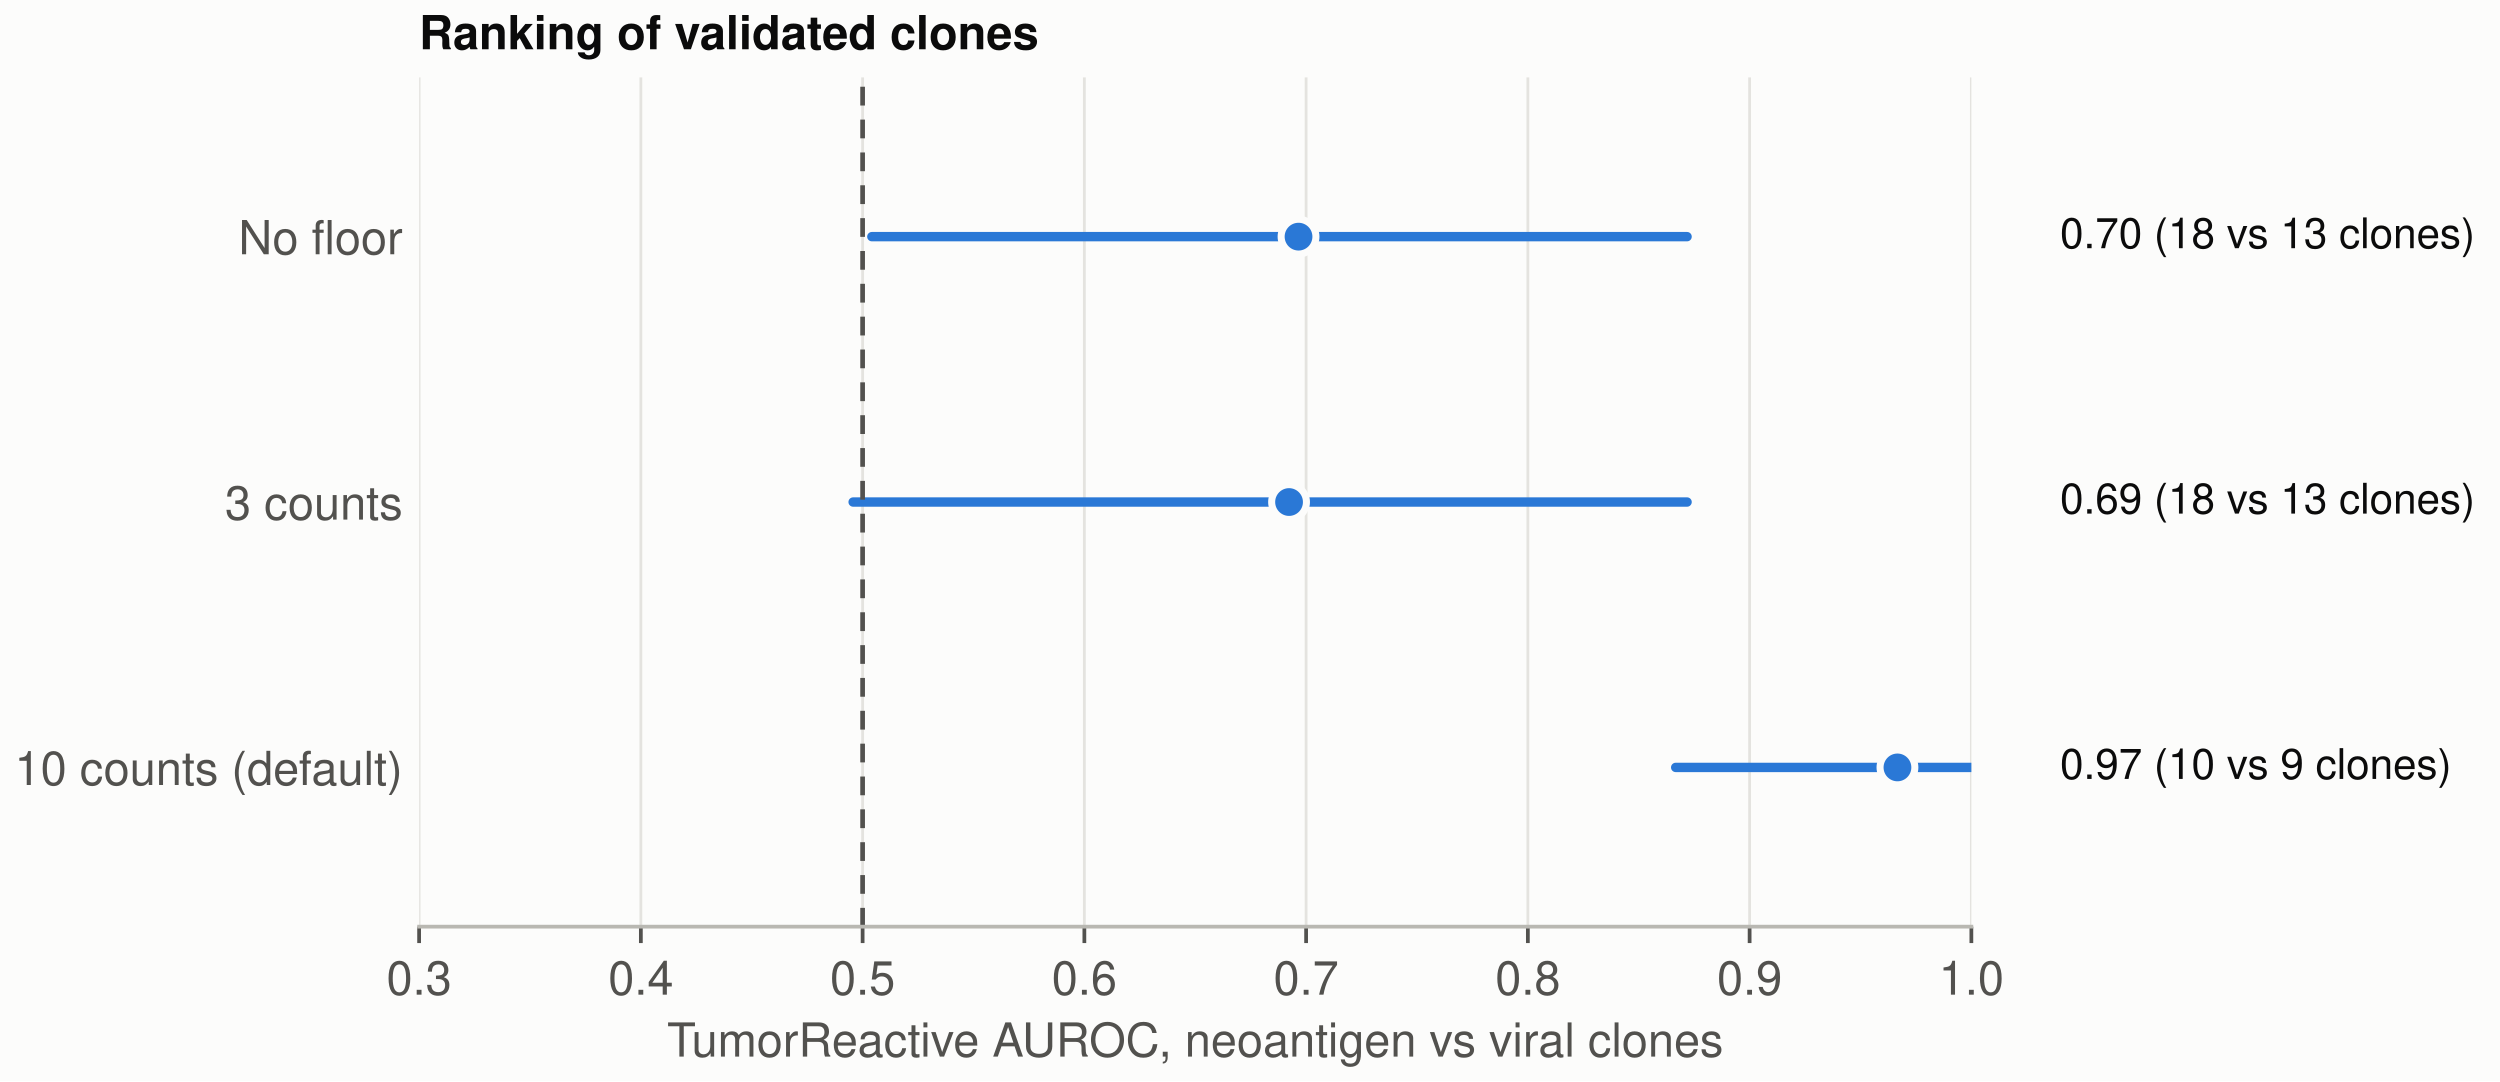
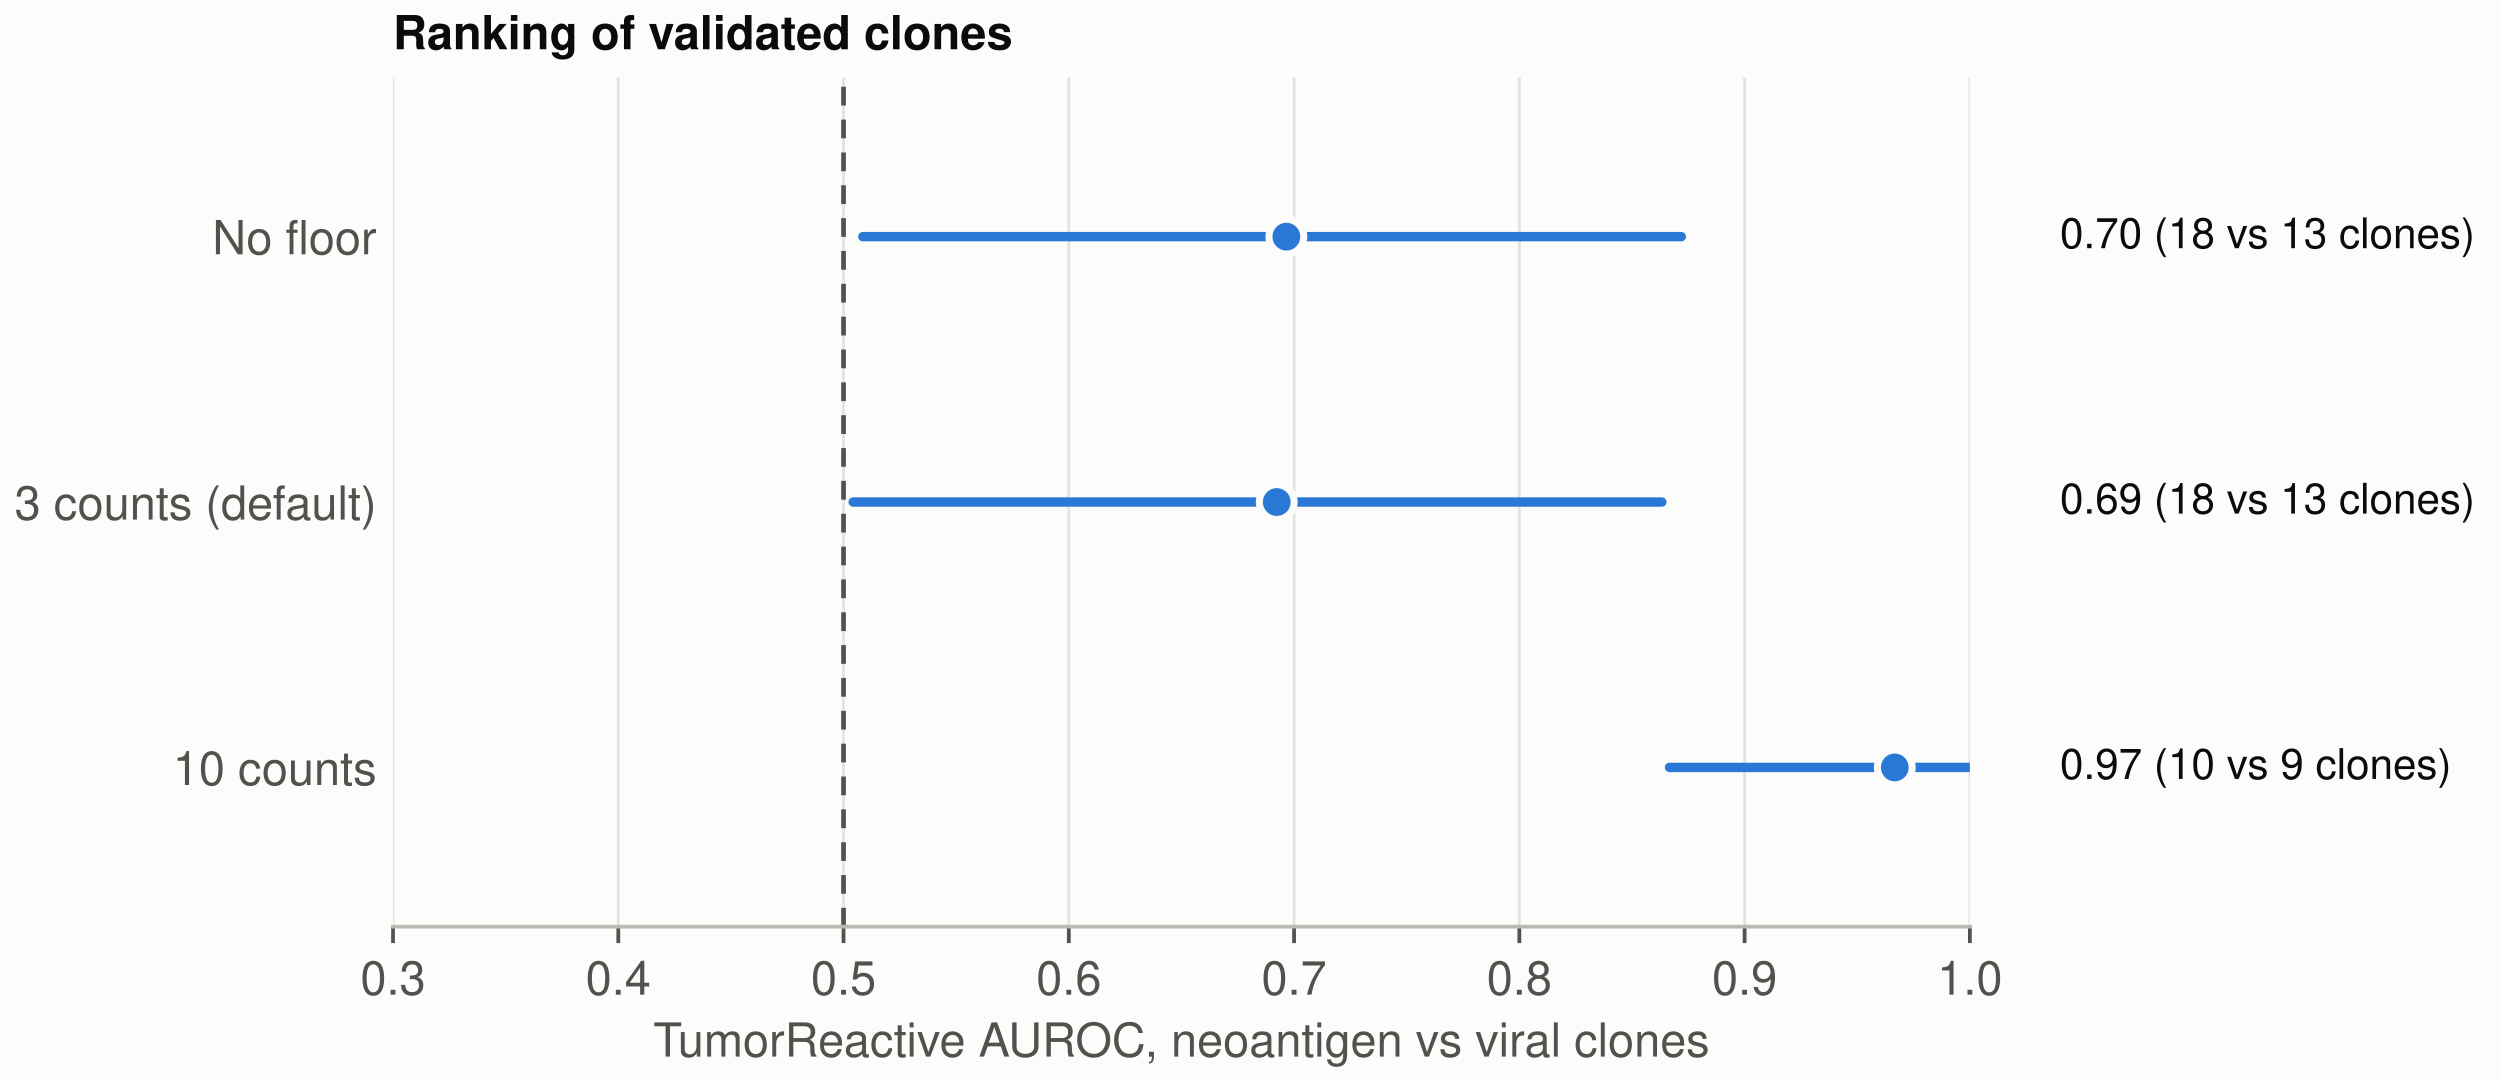
<svg xmlns="http://www.w3.org/2000/svg" xmlns:xlink="http://www.w3.org/1999/xlink" width="532.8pt" height="230.4pt" viewBox="0 0 532.8 230.4" version="1.1">
  <defs>
    <style type="text/css">*{stroke-linejoin: round; stroke-linecap: butt}</style>
  </defs>
  <g id="figure_1">
    <g id="patch_1">
      <path d="M 0 230.4  L 532.8 230.4  L 532.8 0  L 0 0  z " style="fill: #fcfcfb" />
    </g>
    <g id="axes_1">
      <g id="patch_2">
-         <path d="M 89.321 197.488  L 420.137 197.488  L 420.137 16.5  L 89.321 16.5  z " style="fill: #fcfcfb" />
+         <path d="M 83.76 197.488  L 419.819 197.488  L 419.819 16.5  L 83.76 16.5  z " style="fill: #fcfcfb" />
      </g>
      <g id="matplotlib.axis_1">
        <g id="xtick_1">
          <g id="line2d_1">
-             <path d="M 89.321 197.488  L 89.321 16.5  " clip-path="url(#p393be99a07)" style="fill: none; stroke: #e4e3df; stroke-width: 0.6; stroke-linecap: square" />
+             <path d="M 83.76 197.488  L 83.76 16.5  " clip-path="url(#p574e900d05)" style="fill: none; stroke: #e4e3df; stroke-width: 0.6; stroke-linecap: square" />
          </g>
          <g id="line2d_2">
            <defs>
              <path id="mc6937c2ae9" d="M 0 0  L 0 3.5  " style="stroke: #52514e; stroke-width: 0.8" />
            </defs>
            <g>
-               <use xlink:href="#mc6937c2ae9" x="89.321" y="197.488" style="fill: #52514e; stroke: #52514e; stroke-width: 0.8" />
+               <use xlink:href="#mc6937c2ae9" x="83.76" y="197.488" style="fill: #52514e; stroke: #52514e; stroke-width: 0.8" />
            </g>
          </g>
          <g id="text_1">
-             <text style="font-size: 10px; font-family: 'Helvetica', 'Arial', 'DejaVu Sans'; text-anchor: middle; fill: #52514e" x="89.321" y="211.988" transform="rotate(-0 89.32055 211.988)">0.3</text>
+             <text style="font-size: 10px; font-family: 'Helvetica', 'Arial', 'DejaVu Sans'; text-anchor: middle; fill: #52514e" x="83.76" y="211.988" transform="rotate(-0 83.75961 211.988)">0.3</text>
          </g>
        </g>
        <g id="xtick_2">
          <g id="line2d_3">
-             <path d="M 136.58 197.488  L 136.58 16.5  " clip-path="url(#p393be99a07)" style="fill: none; stroke: #e4e3df; stroke-width: 0.6; stroke-linecap: square" />
+             <path d="M 131.768 197.488  L 131.768 16.5  " clip-path="url(#p574e900d05)" style="fill: none; stroke: #e4e3df; stroke-width: 0.6; stroke-linecap: square" />
          </g>
          <g id="line2d_4">
            <g>
-               <use xlink:href="#mc6937c2ae9" x="136.58" y="197.488" style="fill: #52514e; stroke: #52514e; stroke-width: 0.8" />
+               <use xlink:href="#mc6937c2ae9" x="131.768" y="197.488" style="fill: #52514e; stroke: #52514e; stroke-width: 0.8" />
            </g>
          </g>
          <g id="text_2">
-             <text style="font-size: 10px; font-family: 'Helvetica', 'Arial', 'DejaVu Sans'; text-anchor: middle; fill: #52514e" x="136.58" y="211.988" transform="rotate(-0 136.58 211.988)">0.4</text>
+             <text style="font-size: 10px; font-family: 'Helvetica', 'Arial', 'DejaVu Sans'; text-anchor: middle; fill: #52514e" x="131.768" y="211.988" transform="rotate(-0 131.7681 211.988)">0.4</text>
          </g>
        </g>
        <g id="xtick_3">
          <g id="line2d_5">
-             <path d="M 183.84 197.488  L 183.84 16.5  " clip-path="url(#p393be99a07)" style="fill: none; stroke: #e4e3df; stroke-width: 0.6; stroke-linecap: square" />
+             <path d="M 179.777 197.488  L 179.777 16.5  " clip-path="url(#p574e900d05)" style="fill: none; stroke: #e4e3df; stroke-width: 0.6; stroke-linecap: square" />
          </g>
          <g id="line2d_6">
            <g>
-               <use xlink:href="#mc6937c2ae9" x="183.84" y="197.488" style="fill: #52514e; stroke: #52514e; stroke-width: 0.8" />
+               <use xlink:href="#mc6937c2ae9" x="179.777" y="197.488" style="fill: #52514e; stroke: #52514e; stroke-width: 0.8" />
            </g>
          </g>
          <g id="text_3">
-             <text style="font-size: 10px; font-family: 'Helvetica', 'Arial', 'DejaVu Sans'; text-anchor: middle; fill: #52514e" x="183.84" y="211.988" transform="rotate(-0 183.8395 211.988)">0.5</text>
+             <text style="font-size: 10px; font-family: 'Helvetica', 'Arial', 'DejaVu Sans'; text-anchor: middle; fill: #52514e" x="179.777" y="211.988" transform="rotate(-0 179.7766 211.988)">0.5</text>
          </g>
        </g>
        <g id="xtick_4">
          <g id="line2d_7">
-             <path d="M 231.099 197.488  L 231.099 16.5  " clip-path="url(#p393be99a07)" style="fill: none; stroke: #e4e3df; stroke-width: 0.6; stroke-linecap: square" />
+             <path d="M 227.785 197.488  L 227.785 16.5  " clip-path="url(#p574e900d05)" style="fill: none; stroke: #e4e3df; stroke-width: 0.6; stroke-linecap: square" />
          </g>
          <g id="line2d_8">
            <g>
-               <use xlink:href="#mc6937c2ae9" x="231.099" y="197.488" style="fill: #52514e; stroke: #52514e; stroke-width: 0.8" />
+               <use xlink:href="#mc6937c2ae9" x="227.785" y="197.488" style="fill: #52514e; stroke: #52514e; stroke-width: 0.8" />
            </g>
          </g>
          <g id="text_4">
-             <text style="font-size: 10px; font-family: 'Helvetica', 'Arial', 'DejaVu Sans'; text-anchor: middle; fill: #52514e" x="231.099" y="211.988" transform="rotate(-0 231.099 211.988)">0.6</text>
+             <text style="font-size: 10px; font-family: 'Helvetica', 'Arial', 'DejaVu Sans'; text-anchor: middle; fill: #52514e" x="227.785" y="211.988" transform="rotate(-0 227.7851 211.988)">0.6</text>
          </g>
        </g>
        <g id="xtick_5">
          <g id="line2d_9">
-             <path d="M 278.358 197.488  L 278.358 16.5  " clip-path="url(#p393be99a07)" style="fill: none; stroke: #e4e3df; stroke-width: 0.6; stroke-linecap: square" />
+             <path d="M 275.794 197.488  L 275.794 16.5  " clip-path="url(#p574e900d05)" style="fill: none; stroke: #e4e3df; stroke-width: 0.6; stroke-linecap: square" />
          </g>
          <g id="line2d_10">
            <g>
-               <use xlink:href="#mc6937c2ae9" x="278.358" y="197.488" style="fill: #52514e; stroke: #52514e; stroke-width: 0.8" />
+               <use xlink:href="#mc6937c2ae9" x="275.794" y="197.488" style="fill: #52514e; stroke: #52514e; stroke-width: 0.8" />
            </g>
          </g>
          <g id="text_5">
-             <text style="font-size: 10px; font-family: 'Helvetica', 'Arial', 'DejaVu Sans'; text-anchor: middle; fill: #52514e" x="278.358" y="211.988" transform="rotate(-0 278.3585 211.988)">0.7</text>
+             <text style="font-size: 10px; font-family: 'Helvetica', 'Arial', 'DejaVu Sans'; text-anchor: middle; fill: #52514e" x="275.794" y="211.988" transform="rotate(-0 275.7936 211.988)">0.7</text>
          </g>
        </g>
        <g id="xtick_6">
          <g id="line2d_11">
-             <path d="M 325.618 197.488  L 325.618 16.5  " clip-path="url(#p393be99a07)" style="fill: none; stroke: #e4e3df; stroke-width: 0.6; stroke-linecap: square" />
+             <path d="M 323.802 197.488  L 323.802 16.5  " clip-path="url(#p574e900d05)" style="fill: none; stroke: #e4e3df; stroke-width: 0.6; stroke-linecap: square" />
          </g>
          <g id="line2d_12">
            <g>
-               <use xlink:href="#mc6937c2ae9" x="325.618" y="197.488" style="fill: #52514e; stroke: #52514e; stroke-width: 0.8" />
+               <use xlink:href="#mc6937c2ae9" x="323.802" y="197.488" style="fill: #52514e; stroke: #52514e; stroke-width: 0.8" />
            </g>
          </g>
          <g id="text_6">
-             <text style="font-size: 10px; font-family: 'Helvetica', 'Arial', 'DejaVu Sans'; text-anchor: middle; fill: #52514e" x="325.618" y="211.988" transform="rotate(-0 325.6179 211.988)">0.8</text>
+             <text style="font-size: 10px; font-family: 'Helvetica', 'Arial', 'DejaVu Sans'; text-anchor: middle; fill: #52514e" x="323.802" y="211.988" transform="rotate(-0 323.8021 211.988)">0.8</text>
          </g>
        </g>
        <g id="xtick_7">
          <g id="line2d_13">
-             <path d="M 372.877 197.488  L 372.877 16.5  " clip-path="url(#p393be99a07)" style="fill: none; stroke: #e4e3df; stroke-width: 0.6; stroke-linecap: square" />
+             <path d="M 371.811 197.488  L 371.811 16.5  " clip-path="url(#p574e900d05)" style="fill: none; stroke: #e4e3df; stroke-width: 0.6; stroke-linecap: square" />
          </g>
          <g id="line2d_14">
            <g>
-               <use xlink:href="#mc6937c2ae9" x="372.877" y="197.488" style="fill: #52514e; stroke: #52514e; stroke-width: 0.8" />
+               <use xlink:href="#mc6937c2ae9" x="371.811" y="197.488" style="fill: #52514e; stroke: #52514e; stroke-width: 0.8" />
            </g>
          </g>
          <g id="text_7">
-             <text style="font-size: 10px; font-family: 'Helvetica', 'Arial', 'DejaVu Sans'; text-anchor: middle; fill: #52514e" x="372.877" y="211.988" transform="rotate(-0 372.8774 211.988)">0.9</text>
+             <text style="font-size: 10px; font-family: 'Helvetica', 'Arial', 'DejaVu Sans'; text-anchor: middle; fill: #52514e" x="371.811" y="211.988" transform="rotate(-0 371.8106 211.988)">0.9</text>
          </g>
        </g>
        <g id="xtick_8">
          <g id="line2d_15">
-             <path d="M 420.137 197.488  L 420.137 16.5  " clip-path="url(#p393be99a07)" style="fill: none; stroke: #e4e3df; stroke-width: 0.6; stroke-linecap: square" />
+             <path d="M 419.819 197.488  L 419.819 16.5  " clip-path="url(#p574e900d05)" style="fill: none; stroke: #e4e3df; stroke-width: 0.6; stroke-linecap: square" />
          </g>
          <g id="line2d_16">
            <g>
-               <use xlink:href="#mc6937c2ae9" x="420.137" y="197.488" style="fill: #52514e; stroke: #52514e; stroke-width: 0.8" />
+               <use xlink:href="#mc6937c2ae9" x="419.819" y="197.488" style="fill: #52514e; stroke: #52514e; stroke-width: 0.8" />
            </g>
          </g>
          <g id="text_8">
-             <text style="font-size: 10px; font-family: 'Helvetica', 'Arial', 'DejaVu Sans'; text-anchor: middle; fill: #52514e" x="420.137" y="211.988" transform="rotate(-0 420.1369 211.988)">1.0</text>
+             <text style="font-size: 10px; font-family: 'Helvetica', 'Arial', 'DejaVu Sans'; text-anchor: middle; fill: #52514e" x="419.819" y="211.988" transform="rotate(-0 419.8191 211.988)">1.0</text>
          </g>
        </g>
        <g id="text_9">
-           <text style="font-size: 10px; font-family: 'Helvetica', 'Arial', 'DejaVu Sans'; text-anchor: middle; fill: #52514e" x="254.729" y="225.187" transform="rotate(-0 254.7287 225.1873)">TumorReactive AUROC, neoantigen vs viral clones</text>
+           <text style="font-size: 10px; font-family: 'Helvetica', 'Arial', 'DejaVu Sans'; text-anchor: middle; fill: #52514e" x="251.789" y="225.187" transform="rotate(-0 251.7894 225.1873)">TumorReactive AUROC, neoantigen vs viral clones</text>
        </g>
      </g>
      <g id="matplotlib.axis_2">
        <g id="ytick_1">
          <g id="line2d_17" />
          <g id="text_10">
-             <text style="font-size: 10px; font-family: 'Helvetica', 'Arial', 'DejaVu Sans'; text-anchor: end; fill: #52514e" x="85.821" y="167.303" transform="rotate(-0 85.82055 167.3028)">10 counts (default)</text>
+             <text style="font-size: 10px; font-family: 'Helvetica', 'Arial', 'DejaVu Sans'; text-anchor: end; fill: #52514e" x="80.26" y="167.303" transform="rotate(-0 80.25961 167.3028)">10 counts</text>
          </g>
        </g>
        <g id="ytick_2">
          <g id="line2d_18" />
          <g id="text_11">
-             <text style="font-size: 10px; font-family: 'Helvetica', 'Arial', 'DejaVu Sans'; text-anchor: end; fill: #52514e" x="85.821" y="110.744" transform="rotate(-0 85.82055 110.7441)">3 counts</text>
+             <text style="font-size: 10px; font-family: 'Helvetica', 'Arial', 'DejaVu Sans'; text-anchor: end; fill: #52514e" x="80.26" y="110.744" transform="rotate(-0 80.25961 110.7441)">3 counts (default)</text>
          </g>
        </g>
        <g id="ytick_3">
          <g id="line2d_19" />
          <g id="text_12">
-             <text style="font-size: 10px; font-family: 'Helvetica', 'Arial', 'DejaVu Sans'; text-anchor: end; fill: #52514e" x="85.821" y="54.185" transform="rotate(-0 85.82055 54.18545)">No floor</text>
+             <text style="font-size: 10px; font-family: 'Helvetica', 'Arial', 'DejaVu Sans'; text-anchor: end; fill: #52514e" x="80.26" y="54.185" transform="rotate(-0 80.25961 54.18545)">No floor</text>
          </g>
        </g>
      </g>
      <g id="line2d_20">
-         <path d="M 185.809 50.435  L 359.548 50.435  " clip-path="url(#p393be99a07)" style="fill: none; stroke: #2a78d6; stroke-width: 2; stroke-linecap: round" />
+         <path d="M 183.88 50.435  L 358.321 50.435  " clip-path="url(#p574e900d05)" style="fill: none; stroke: #2a78d6; stroke-width: 2; stroke-linecap: round" />
      </g>
      <g id="line2d_21">
-         <path d="M 181.82 106.994  L 359.548 106.994  " clip-path="url(#p393be99a07)" style="fill: none; stroke: #2a78d6; stroke-width: 2; stroke-linecap: round" />
+         <path d="M 181.828 106.994  L 354.166 106.994  " clip-path="url(#p574e900d05)" style="fill: none; stroke: #2a78d6; stroke-width: 2; stroke-linecap: round" />
      </g>
      <g id="line2d_22">
-         <path d="M 357.124 163.553  L 420.137 163.553  " clip-path="url(#p393be99a07)" style="fill: none; stroke: #2a78d6; stroke-width: 2; stroke-linecap: round" />
+         <path d="M 355.808 163.553  L 419.819 163.553  " clip-path="url(#p574e900d05)" style="fill: none; stroke: #2a78d6; stroke-width: 2; stroke-linecap: round" />
      </g>
      <g id="line2d_23">
-         <path d="M 183.84 197.488  L 183.84 16.5  " clip-path="url(#p393be99a07)" style="fill: none; stroke-dasharray: 4,3; stroke-dashoffset: 0; stroke: #52514e" />
+         <path d="M 179.777 197.488  L 179.777 16.5  " clip-path="url(#p574e900d05)" style="fill: none; stroke-dasharray: 4,3; stroke-dashoffset: 0; stroke: #52514e" />
      </g>
      <g id="patch_3">
-         <path d="M 89.321 197.488  L 420.137 197.488  " style="fill: none; stroke: #b9b8b2; stroke-width: 0.8; stroke-linejoin: miter; stroke-linecap: square" />
+         <path d="M 83.76 197.488  L 419.819 197.488  " style="fill: none; stroke: #b9b8b2; stroke-width: 0.8; stroke-linejoin: miter; stroke-linecap: square" />
      </g>
      <g id="PathCollection_1">
        <defs>
          <path id="m8643592c82" d="M 0 3.708  C 0.983 3.708 1.927 3.317 2.622 2.622  C 3.317 1.927 3.708 0.983 3.708 0  C 3.708 -0.983 3.317 -1.927 2.622 -2.622  C 1.927 -3.317 0.983 -3.708 0 -3.708  C -0.983 -3.708 -1.927 -3.317 -2.622 -2.622  C -3.317 -1.927 -3.708 -0.983 -3.708 0  C -3.708 0.983 -3.317 1.927 -2.622 2.622  C -1.927 3.317 -0.983 3.708 0 3.708  z " style="stroke: #fcfcfb; stroke-width: 1.5" />
        </defs>
-         <g clip-path="url(#p393be99a07)">
-           <use xlink:href="#m8643592c82" x="276.743" y="50.435" style="fill: #2a78d6; stroke: #fcfcfb; stroke-width: 1.5" />
+         <g clip-path="url(#p574e900d05)">
+           <use xlink:href="#m8643592c82" x="274.152" y="50.435" style="fill: #2a78d6; stroke: #fcfcfb; stroke-width: 1.5" />
        </g>
      </g>
      <g id="text_13">
-         <text style="font-size: 9px; font-family: 'Helvetica', 'Arial', 'DejaVu Sans'; text-anchor: start; fill: #0b0b0b" x="439.041" y="52.892" transform="rotate(-0 439.0407 52.89217)">0.70  (18 vs 13 clones)</text>
+         <text style="font-size: 9px; font-family: 'Helvetica', 'Arial', 'DejaVu Sans'; text-anchor: start; fill: #0b0b0b" x="439.023" y="52.892" transform="rotate(-0 439.0225 52.89217)">0.70  (18 vs 13 clones)</text>
      </g>
      <g id="PathCollection_2">
-         <g clip-path="url(#p393be99a07)">
-           <use xlink:href="#m8643592c82" x="274.723" y="106.994" style="fill: #2a78d6; stroke: #fcfcfb; stroke-width: 1.5" />
+         <g clip-path="url(#p574e900d05)">
+           <use xlink:href="#m8643592c82" x="272.101" y="106.994" style="fill: #2a78d6; stroke: #fcfcfb; stroke-width: 1.5" />
        </g>
      </g>
      <g id="text_14">
-         <text style="font-size: 9px; font-family: 'Helvetica', 'Arial', 'DejaVu Sans'; text-anchor: start; fill: #0b0b0b" x="439.041" y="109.451" transform="rotate(-0 439.0407 109.4509)">0.69  (18 vs 13 clones)</text>
+         <text style="font-size: 9px; font-family: 'Helvetica', 'Arial', 'DejaVu Sans'; text-anchor: start; fill: #0b0b0b" x="439.023" y="109.451" transform="rotate(-0 439.0225 109.4509)">0.69  (18 vs 13 clones)</text>
      </g>
      <g id="PathCollection_3">
-         <g clip-path="url(#p393be99a07)">
-           <use xlink:href="#m8643592c82" x="404.384" y="163.553" style="fill: #2a78d6; stroke: #fcfcfb; stroke-width: 1.5" />
+         <g clip-path="url(#p574e900d05)">
+           <use xlink:href="#m8643592c82" x="403.816" y="163.553" style="fill: #2a78d6; stroke: #fcfcfb; stroke-width: 1.5" />
        </g>
      </g>
      <g id="text_15">
-         <text style="font-size: 9px; font-family: 'Helvetica', 'Arial', 'DejaVu Sans'; text-anchor: start; fill: #0b0b0b" x="439.041" y="166.01" transform="rotate(-0 439.0407 166.0095)">0.97  (10 vs 9 clones)</text>
+         <text style="font-size: 9px; font-family: 'Helvetica', 'Arial', 'DejaVu Sans'; text-anchor: start; fill: #0b0b0b" x="439.023" y="166.01" transform="rotate(-0 439.0225 166.0095)">0.97  (10 vs 9 clones)</text>
      </g>
      <g id="text_16">
-         <text style="font-weight: 700; font-size: 10px; font-family: 'Helvetica', 'Arial', 'DejaVu Sans'; text-anchor: start; fill: #0b0b0b" x="89.321" y="10.5" transform="rotate(-0 89.32055 10.50024)">Ranking of validated clones</text>
+         <text style="font-weight: 700; font-size: 10px; font-family: 'Helvetica', 'Arial', 'DejaVu Sans'; text-anchor: start; fill: #0b0b0b" x="83.76" y="10.5" transform="rotate(-0 83.75961 10.50024)">Ranking of validated clones</text>
      </g>
    </g>
  </g>
  <defs>
-     <clipPath id="p393be99a07">
-       <rect x="89.321" y="16.5" width="330.816" height="180.988" />
+     <clipPath id="p574e900d05">
+       <rect x="83.76" y="16.5" width="336.059" height="180.988" />
    </clipPath>
  </defs>
</svg>
